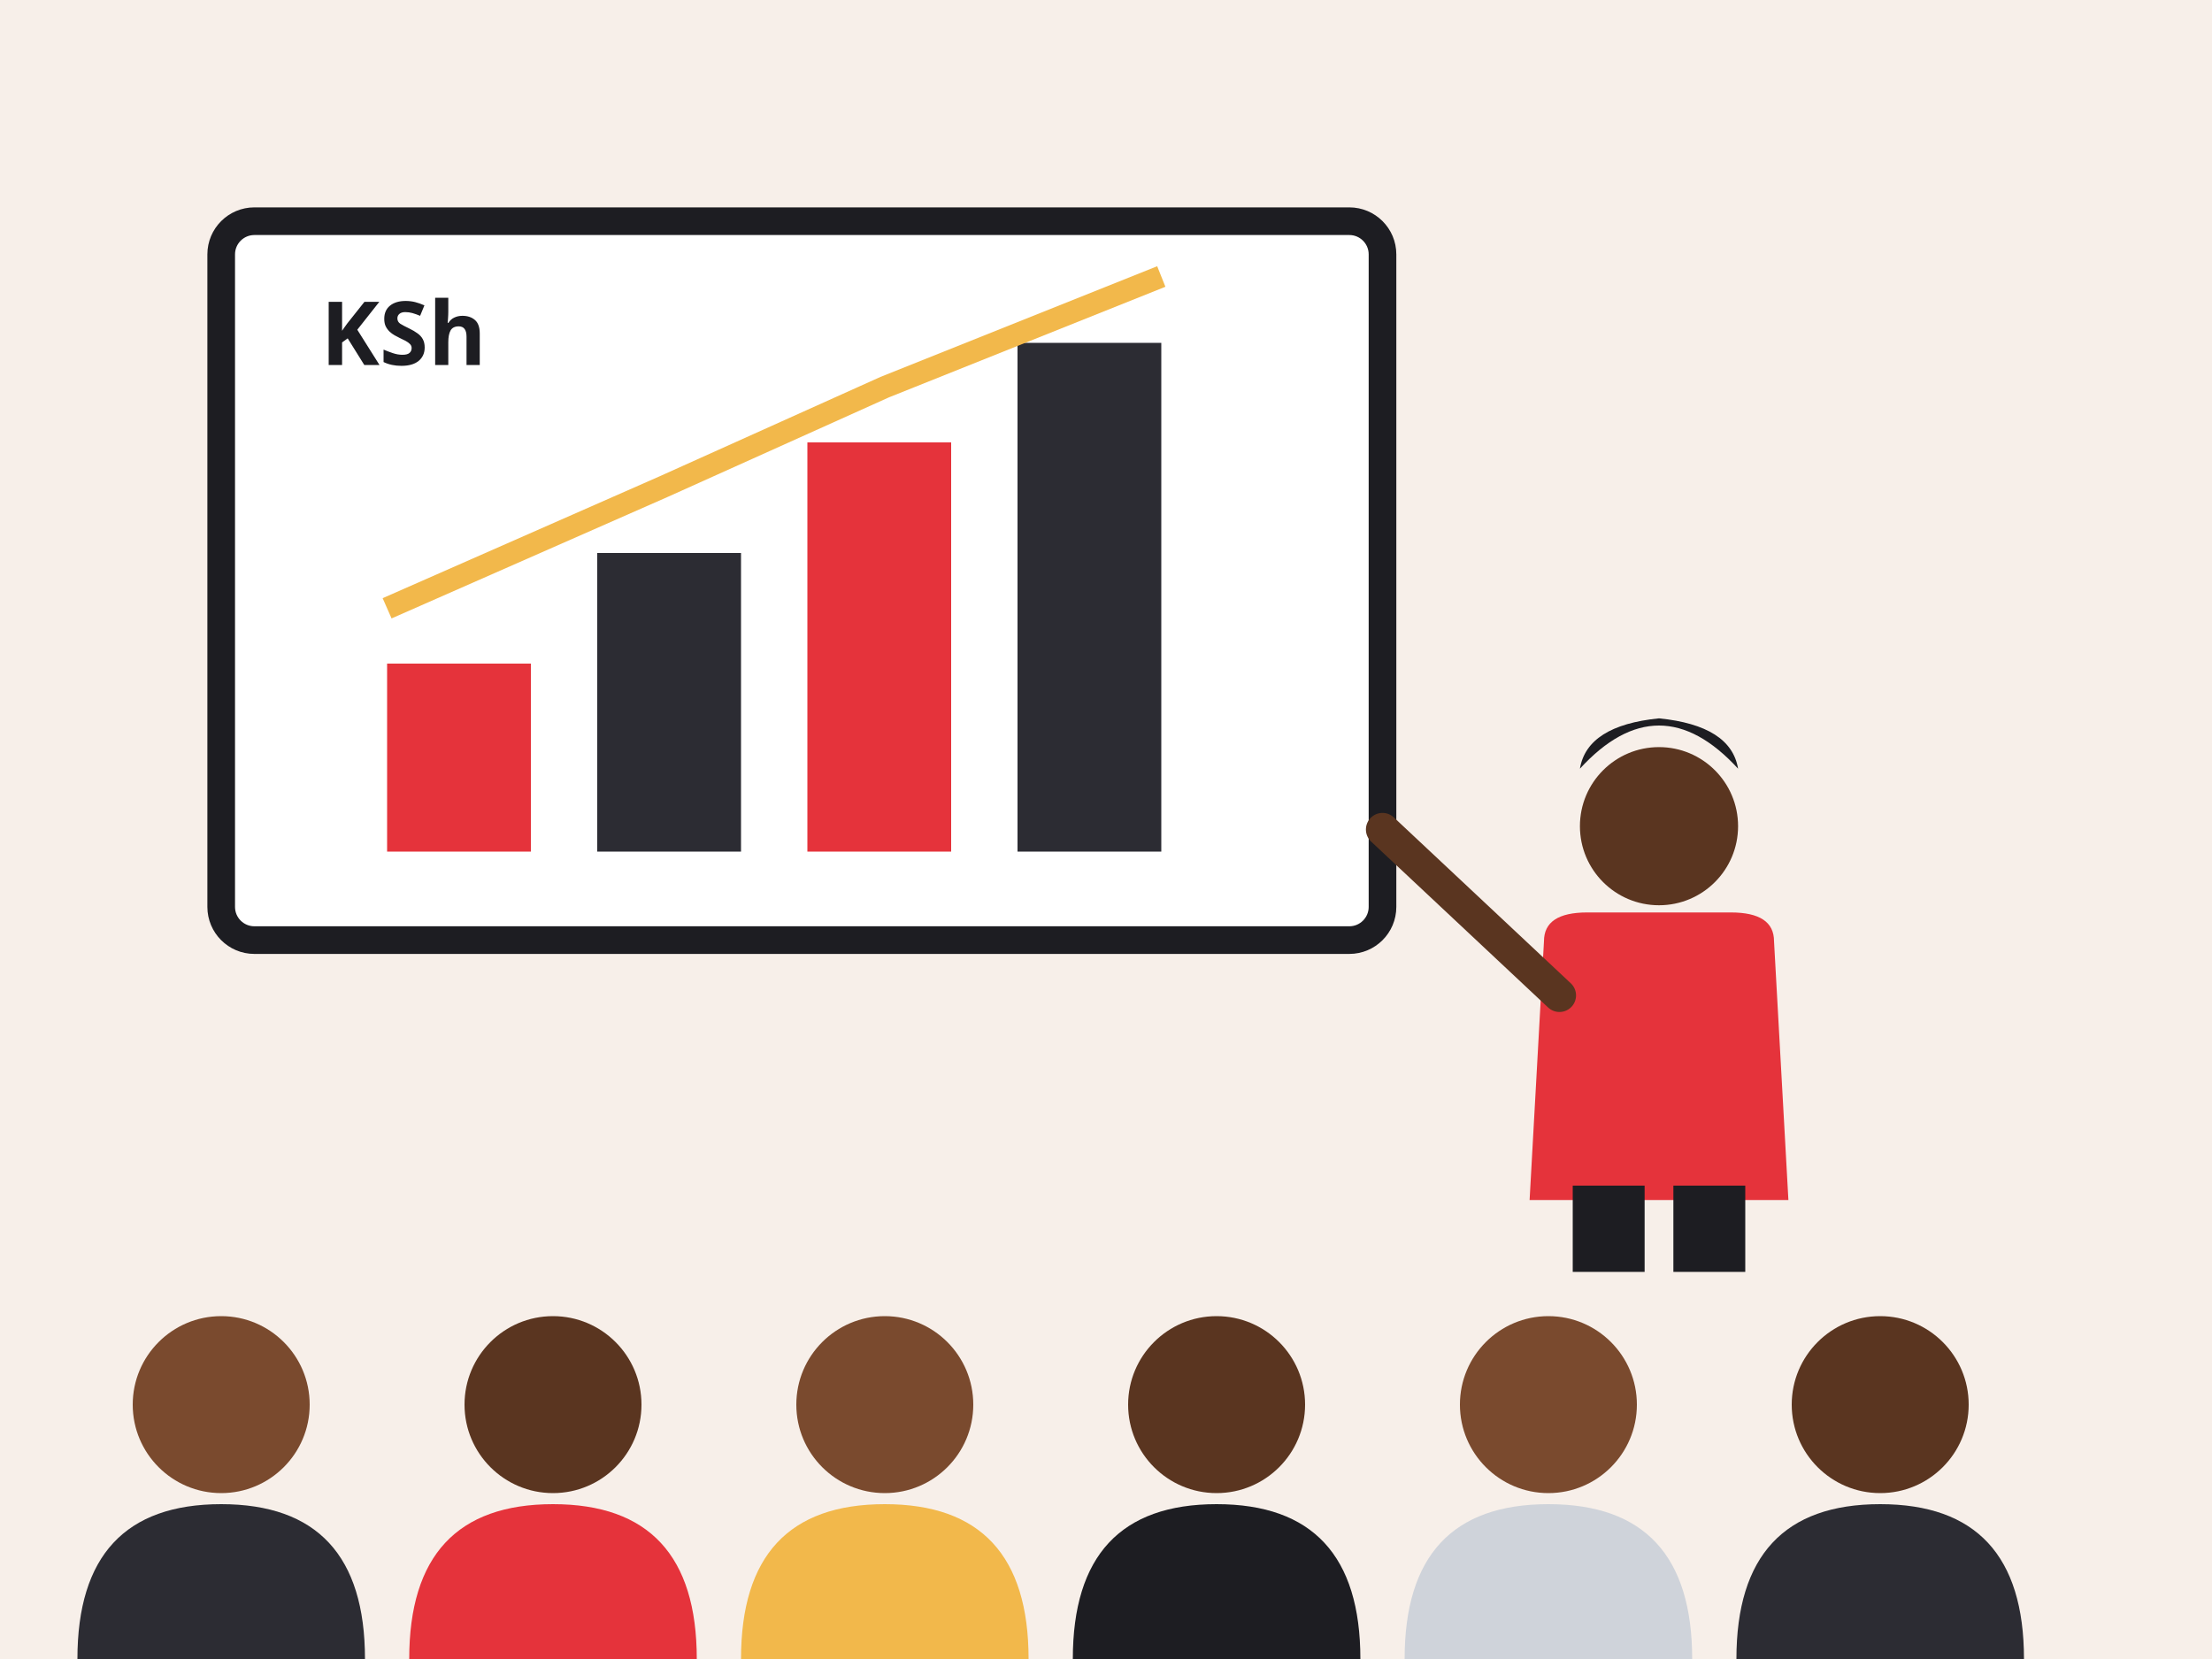
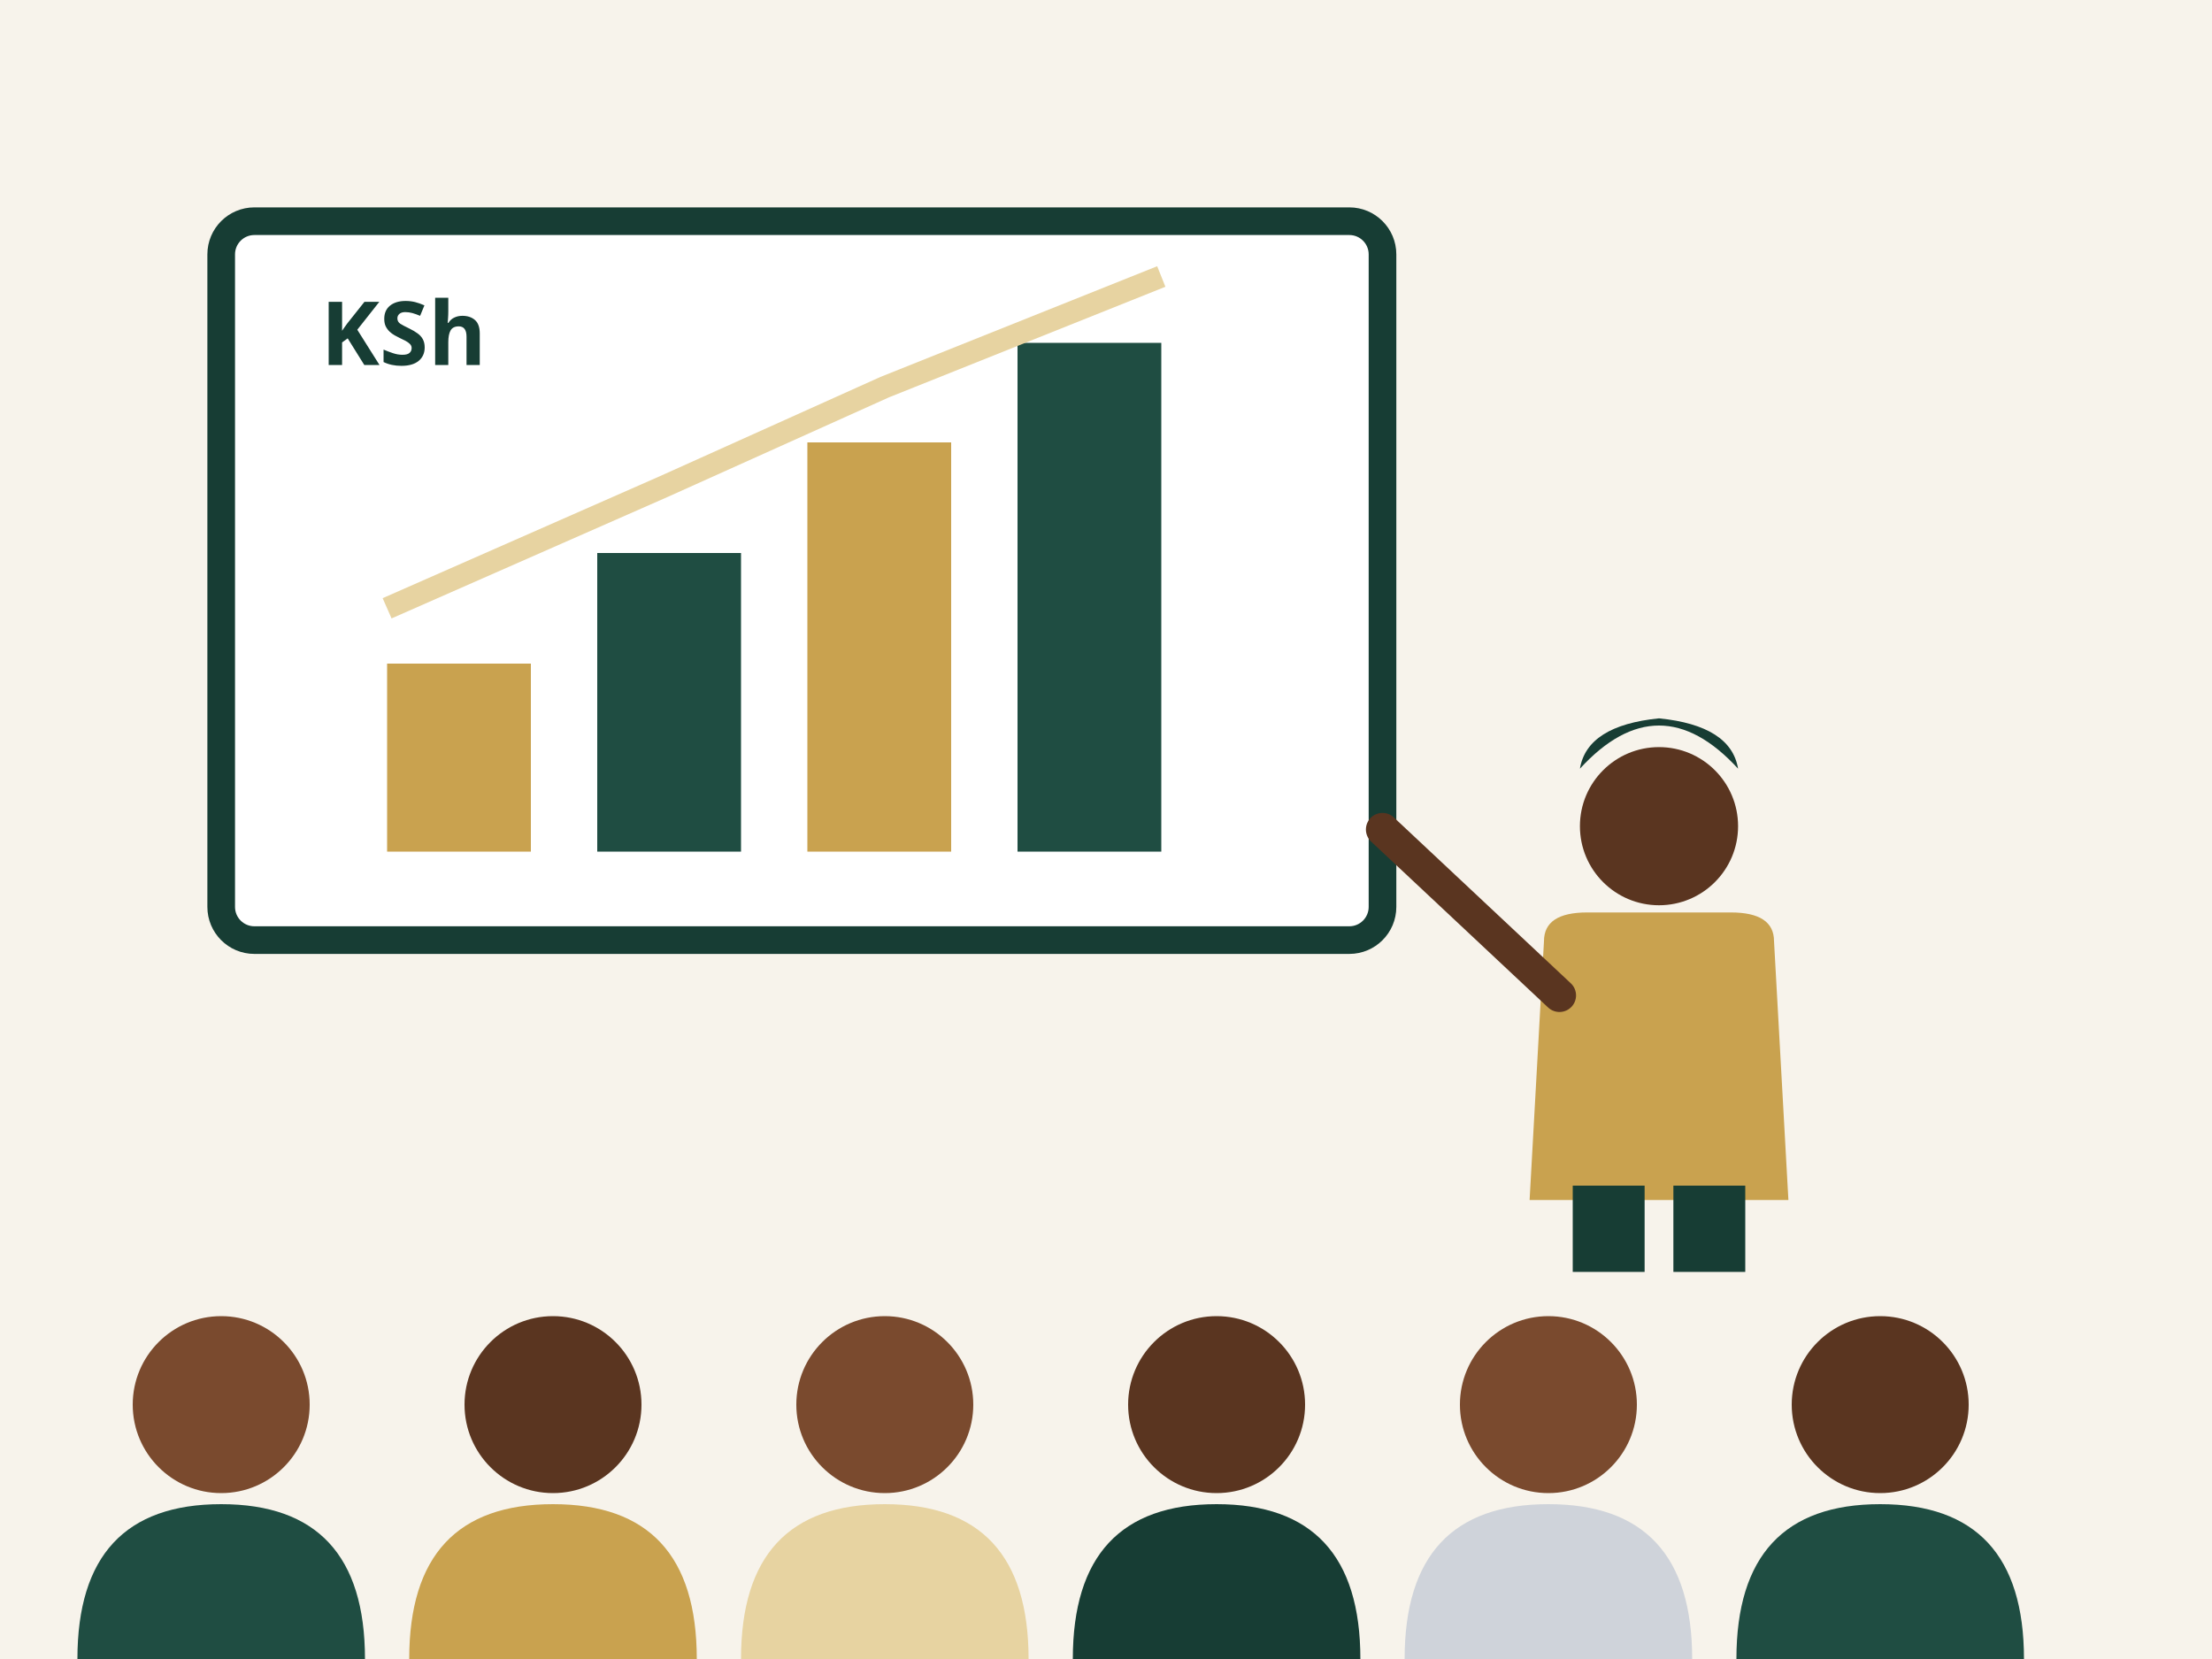
<svg xmlns="http://www.w3.org/2000/svg" viewBox="0 0 400 300">
-   <rect width="400" height="300" fill="#f7efe9" />
-   <rect x="40" y="40" width="210" height="130" rx="6" fill="#ffffff" stroke="#1d1d22" stroke-width="5" />
-   <rect x="70" y="120" width="26" height="34" fill="#e5333b" />
-   <rect x="108" y="100" width="26" height="54" fill="#2c2c33" />
-   <rect x="146" y="80" width="26" height="74" fill="#e5333b" />
-   <rect x="184" y="62" width="26" height="92" fill="#2c2c33" />
-   <path d="M70 110 L120 88 L160 70 L210 50" stroke="#f2b84b" stroke-width="4" fill="none" />
-   <text x="58" y="66" font-family="sans-serif" font-size="16" font-weight="700" fill="#1d1d22">KSh</text>
+   <rect width="400" height="300" fill="#f7f3eb" />
+   <rect x="40" y="40" width="210" height="130" rx="6" fill="#ffffff" stroke="#173d34" stroke-width="5" />
+   <rect x="70" y="120" width="26" height="34" fill="#c9a24f" />
+   <rect x="108" y="100" width="26" height="54" fill="#1f4d42" />
+   <rect x="146" y="80" width="26" height="74" fill="#c9a24f" />
+   <rect x="184" y="62" width="26" height="92" fill="#1f4d42" />
+   <path d="M70 110 L120 88 L160 70 L210 50" stroke="#e7d3a1" stroke-width="4" fill="none" />
+   <text x="58" y="66" font-family="sans-serif" font-size="16" font-weight="700" fill="#173d34">KSh</text>
  <g transform="translate(300 230) scale(1.3)">
    <circle cx="0" cy="-62" r="11" fill="#5a3520" />
-     <path d="M-11 -70 Q0 -82 11 -70 Q10 -76 0 -77 Q-10 -76 -11 -70Z" fill="#1d1d22" />
-     <path d="M-16 -46 Q-16 -50 -10 -50 H10 Q16 -50 16 -46 L18 -10 H-18Z" fill="#e5333b" />
-     <rect x="-12" y="-12" width="10" height="12" fill="#1d1d22" />
-     <rect x="2" y="-12" width="10" height="12" fill="#1d1d22" />
+     <path d="M-11 -70 Q0 -82 11 -70 Q10 -76 0 -77 Q-10 -76 -11 -70Z" fill="#173d34" />
+     <path d="M-16 -46 Q-16 -50 -10 -50 H10 Q16 -50 16 -46 L18 -10 H-18Z" fill="#c9a24f" />
+     <rect x="-12" y="-12" width="10" height="12" fill="#173d34" />
+     <rect x="2" y="-12" width="10" height="12" fill="#173d34" />
  </g>
  <path d="M282 180 L250 150" stroke="#5a3520" stroke-width="6" stroke-linecap="round" />
  <g transform="translate(40 300)">
    <circle cy="-46" r="16" fill="#7a4a2e" />
-     <path d="M-26 0 Q-26 -28 0 -28 Q26 -28 26 0Z" fill="#2c2c33" />
+     <path d="M-26 0 Q-26 -28 0 -28 Q26 -28 26 0Z" fill="#1f4d42" />
  </g>
  <g transform="translate(100 300)">
    <circle cy="-46" r="16" fill="#5a3520" />
-     <path d="M-26 0 Q-26 -28 0 -28 Q26 -28 26 0Z" fill="#e5333b" />
+     <path d="M-26 0 Q-26 -28 0 -28 Q26 -28 26 0Z" fill="#c9a24f" />
  </g>
  <g transform="translate(160 300)">
    <circle cy="-46" r="16" fill="#7a4a2e" />
-     <path d="M-26 0 Q-26 -28 0 -28 Q26 -28 26 0Z" fill="#f2b84b" />
+     <path d="M-26 0 Q-26 -28 0 -28 Q26 -28 26 0Z" fill="#e7d3a1" />
  </g>
  <g transform="translate(220 300)">
    <circle cy="-46" r="16" fill="#5a3520" />
-     <path d="M-26 0 Q-26 -28 0 -28 Q26 -28 26 0Z" fill="#1d1d22" />
+     <path d="M-26 0 Q-26 -28 0 -28 Q26 -28 26 0Z" fill="#173d34" />
  </g>
  <g transform="translate(280 300)">
    <circle cy="-46" r="16" fill="#7a4a2e" />
    <path d="M-26 0 Q-26 -28 0 -28 Q26 -28 26 0Z" fill="#cfd3da" />
  </g>
  <g transform="translate(340 300)">
    <circle cy="-46" r="16" fill="#5a3520" />
-     <path d="M-26 0 Q-26 -28 0 -28 Q26 -28 26 0Z" fill="#2c2c33" />
+     <path d="M-26 0 Q-26 -28 0 -28 Q26 -28 26 0Z" fill="#1f4d42" />
  </g>
</svg>
